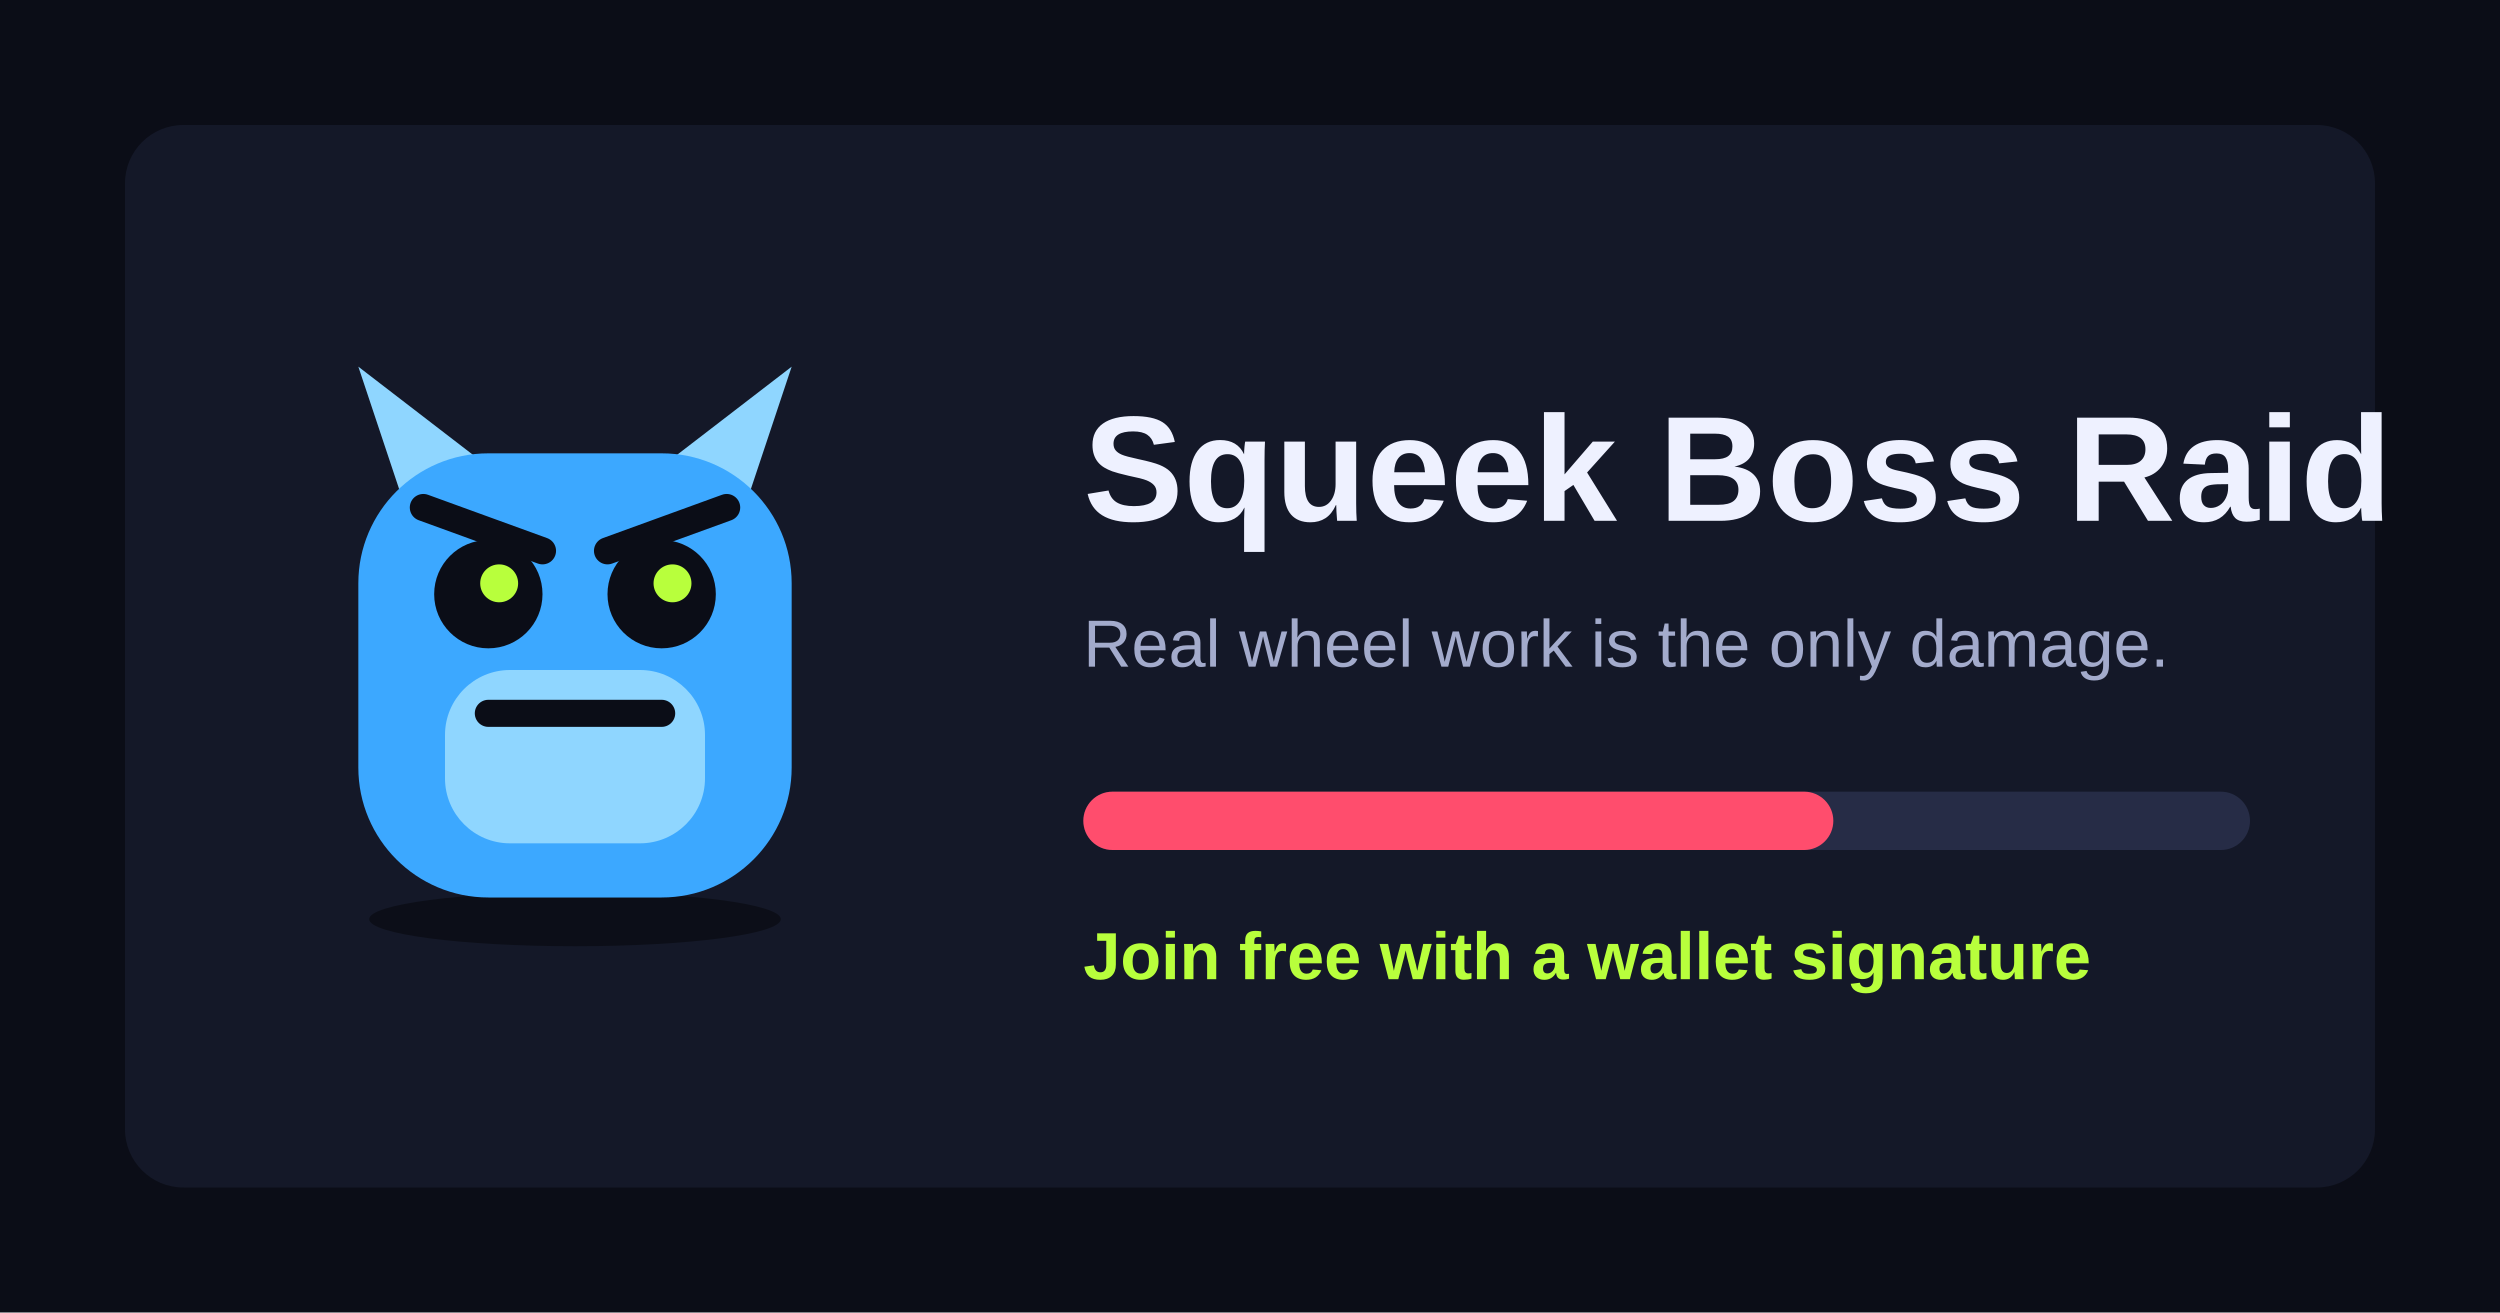
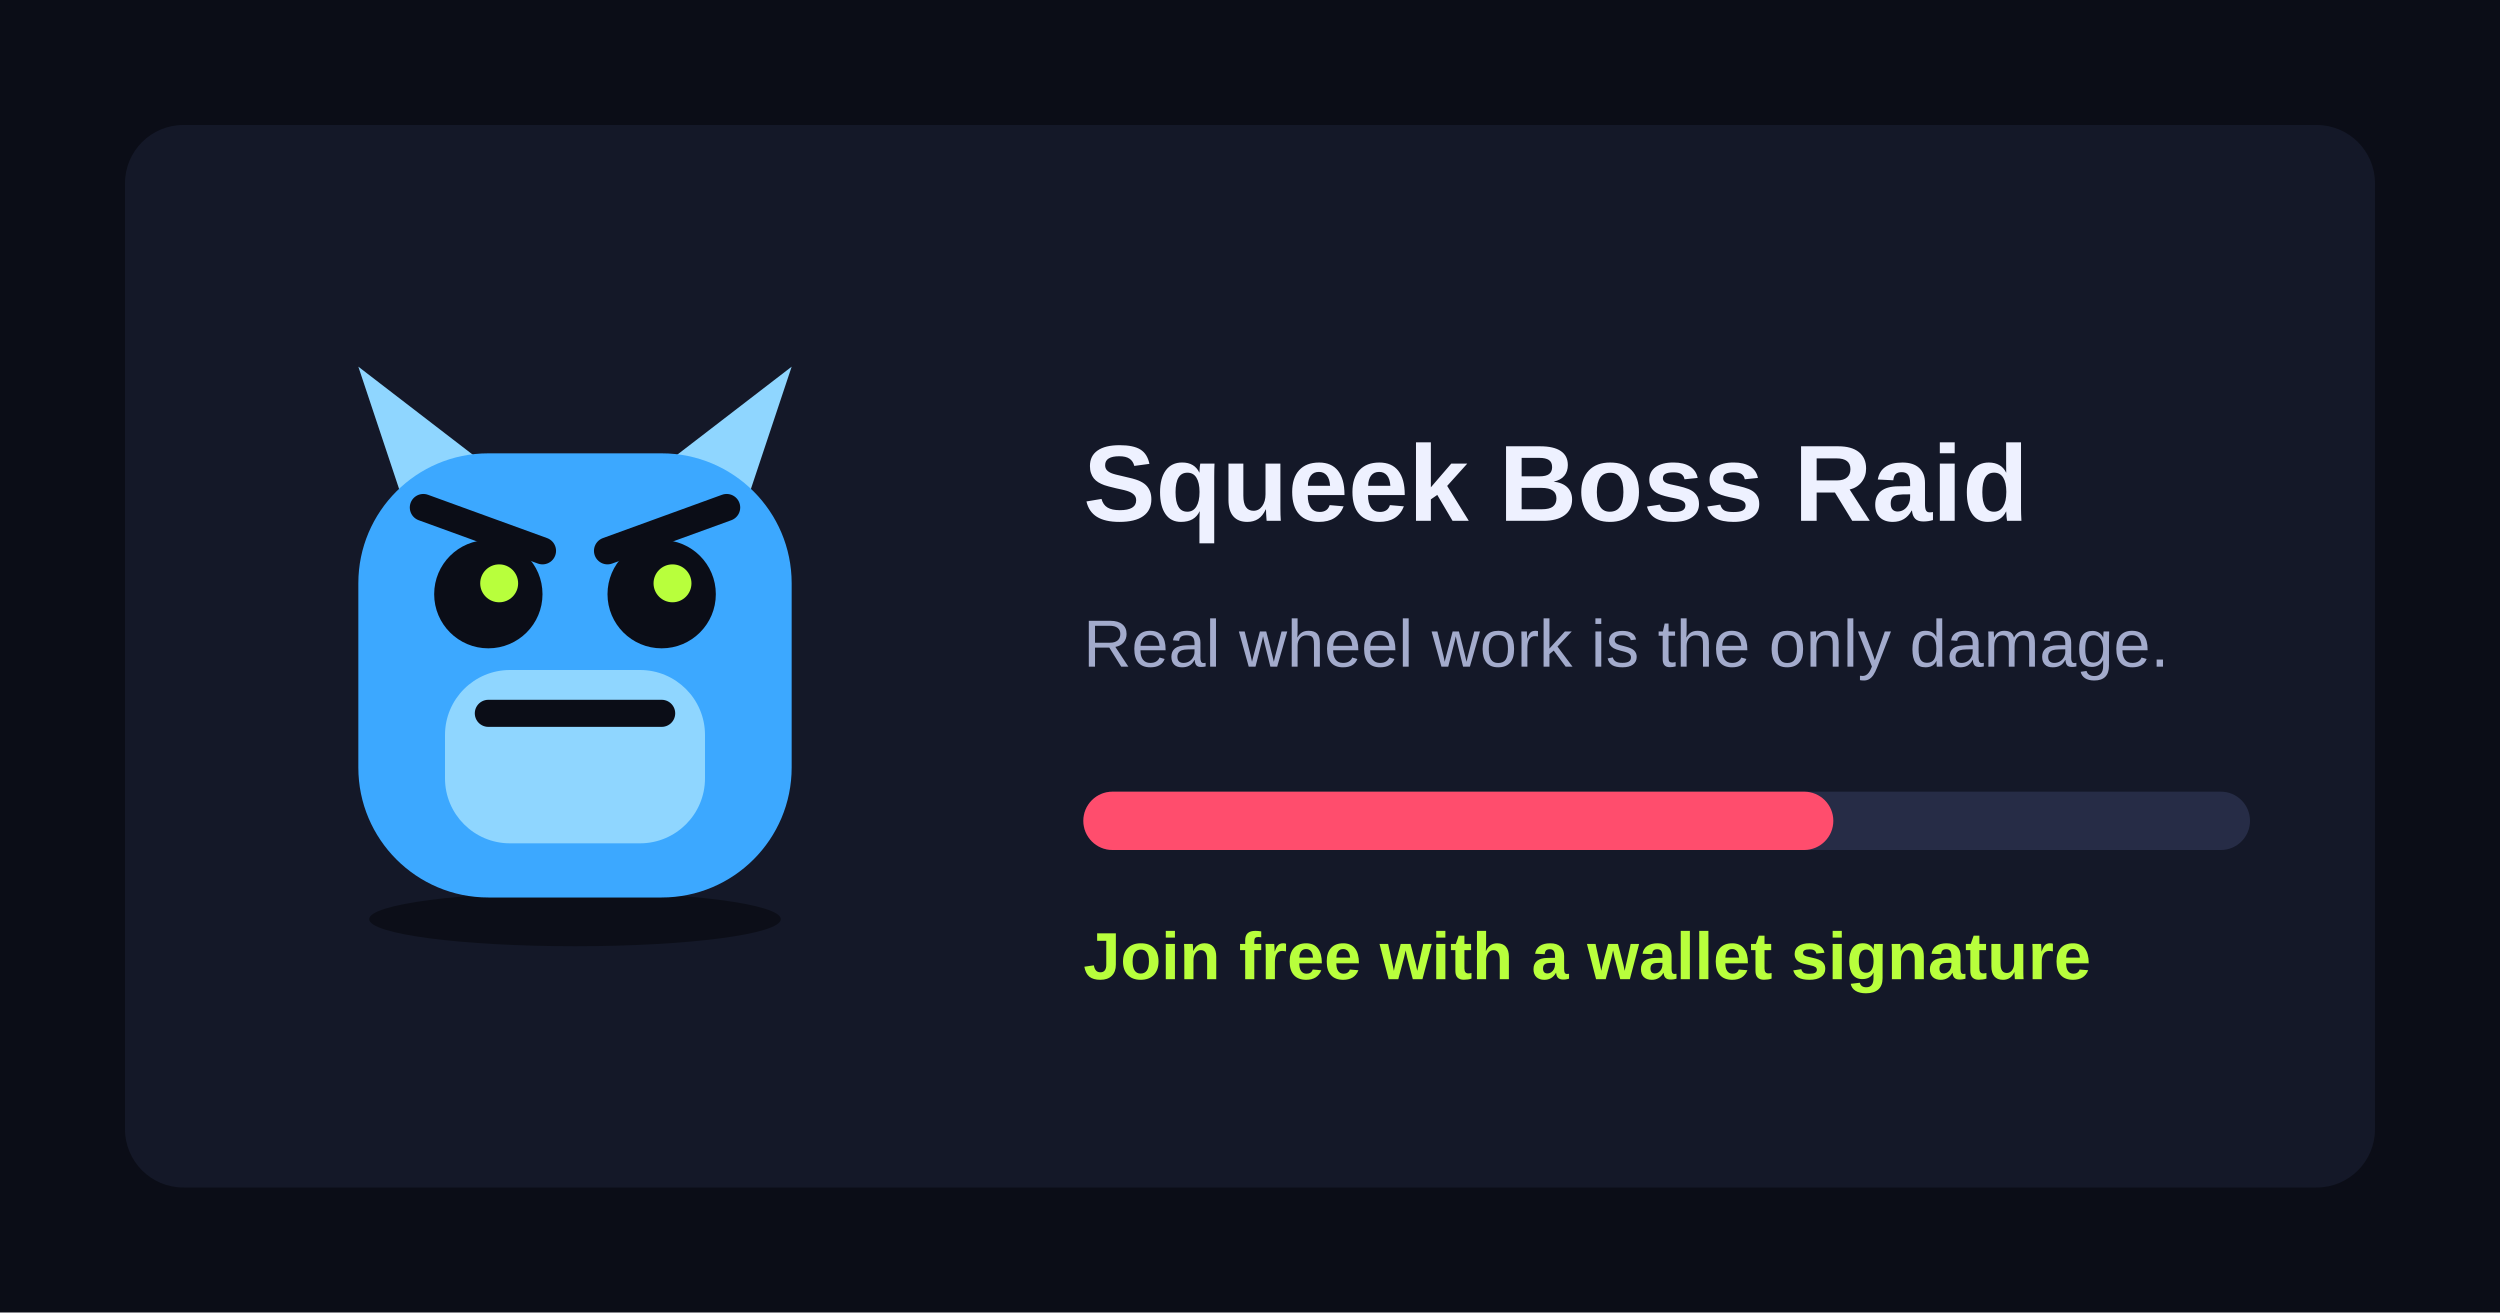
<svg xmlns="http://www.w3.org/2000/svg" viewBox="0 0 1200 630" width="1200" height="630">
  <rect width="1200" height="630" fill="#0b0d17" />
  <rect x="60" y="60" width="1080" height="510" rx="28" fill="#141828" />
  <g transform="translate(120 150) scale(2.6)">
    <ellipse cx="60" cy="112" rx="38" ry="5" fill="#000" opacity=".4" />
    <path d="M30 40 L20 10 L46 30Z" fill="#8fd6ff" />
    <path d="M90 40 L100 10 L74 30Z" fill="#8fd6ff" />
    <rect x="20" y="26" width="80" height="82" rx="24" fill="#3ca8ff" />
    <rect x="36" y="66" width="48" height="32" rx="12" fill="#8fd6ff" />
    <circle cx="44" cy="52" r="10" fill="#0b0d17" />
    <circle cx="76" cy="52" r="10" fill="#0b0d17" />
    <circle cx="46" cy="50" r="3.5" fill="#b8ff3c" />
    <circle cx="78" cy="50" r="3.5" fill="#b8ff3c" />
    <path d="M32 36 L54 44 M88 36 L66 44" stroke="#0b0d17" stroke-width="5" stroke-linecap="round" />
    <path d="M44 74 h32" stroke="#0b0d17" stroke-width="5" stroke-linecap="round" />
  </g>
-   <text x="520" y="250" fill="#eef1ff" font-family="system-ui, Arial, sans-serif" font-size="72" font-weight="800">Squeek Boss Raid</text>
+   <text x="520" y="250" fill="#eef1ff" font-family="system-ui, Arial, sans-serif" font-size="52" font-weight="800">Squeek Boss Raid</text>
  <text x="520" y="320" fill="#a3abcc" font-family="system-ui, Arial, sans-serif" font-size="32">Real wheel work is the only damage.</text>
  <rect x="520" y="380" width="560" height="28" rx="14" fill="#262c46" />
  <rect x="520" y="380" width="360" height="28" rx="14" fill="#ff4d6d" />
  <text x="520" y="470" fill="#b8ff3c" font-family="system-ui, Arial, sans-serif" font-size="32" font-weight="600">Join free with a wallet signature</text>
</svg>
